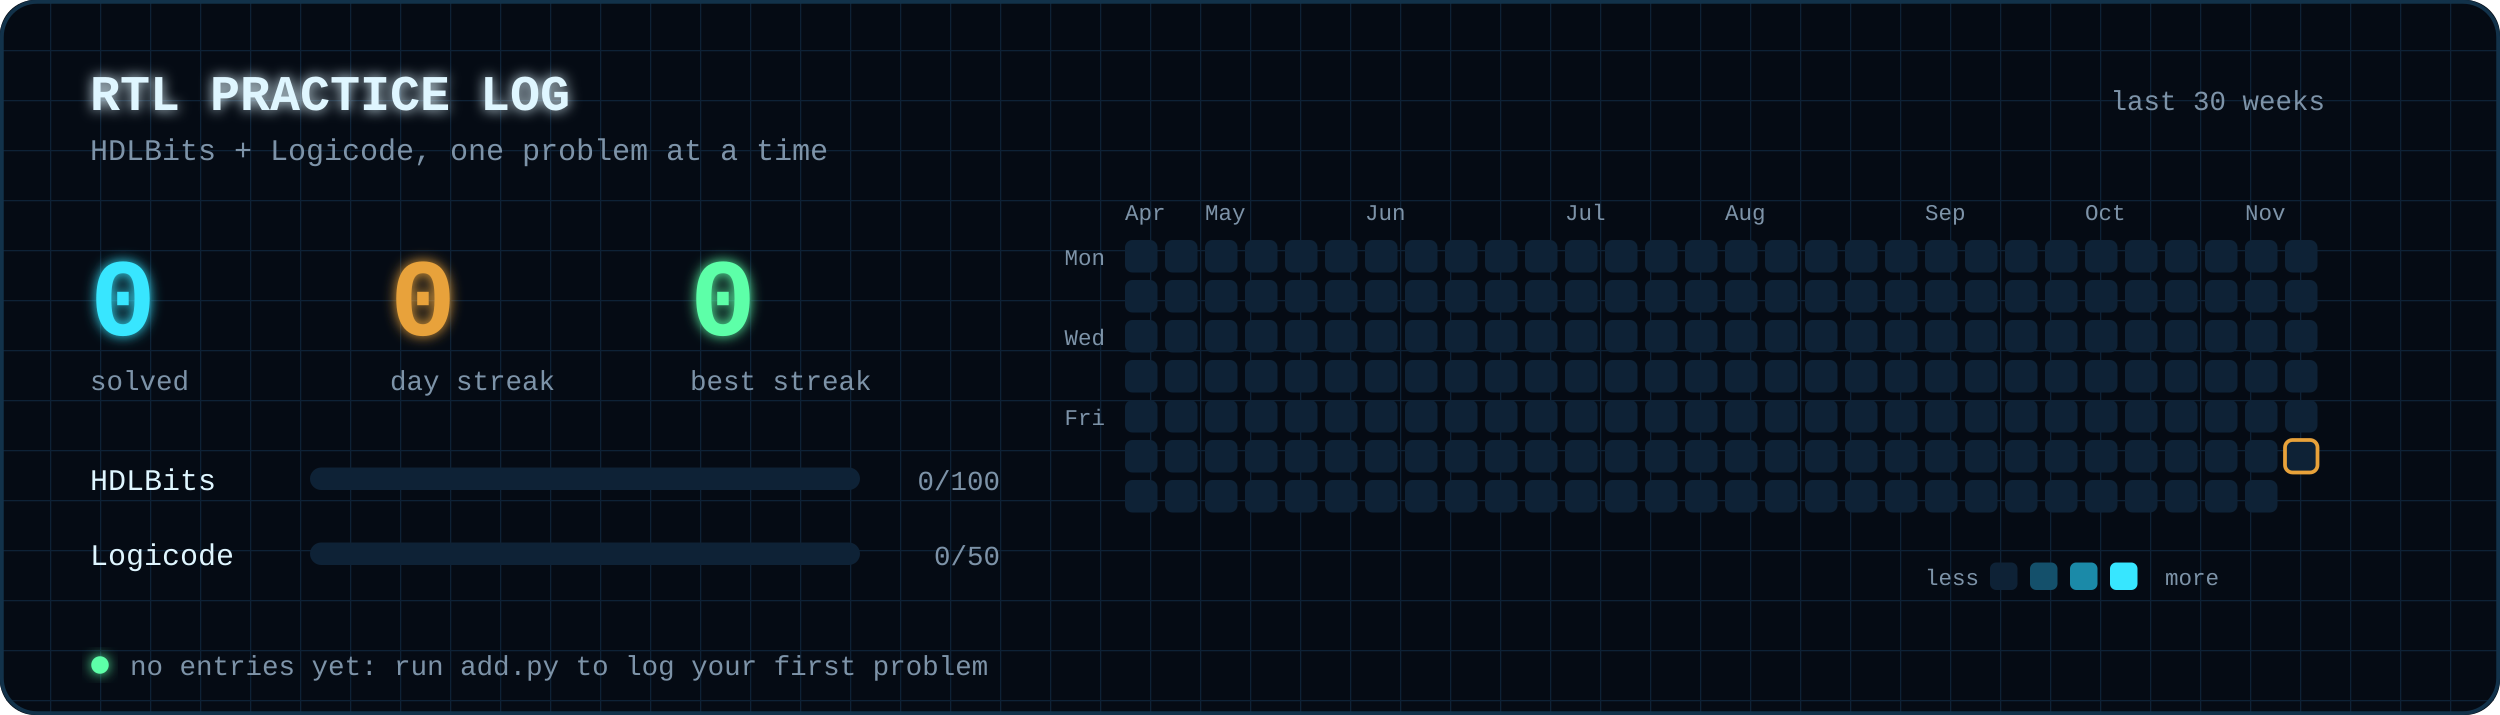
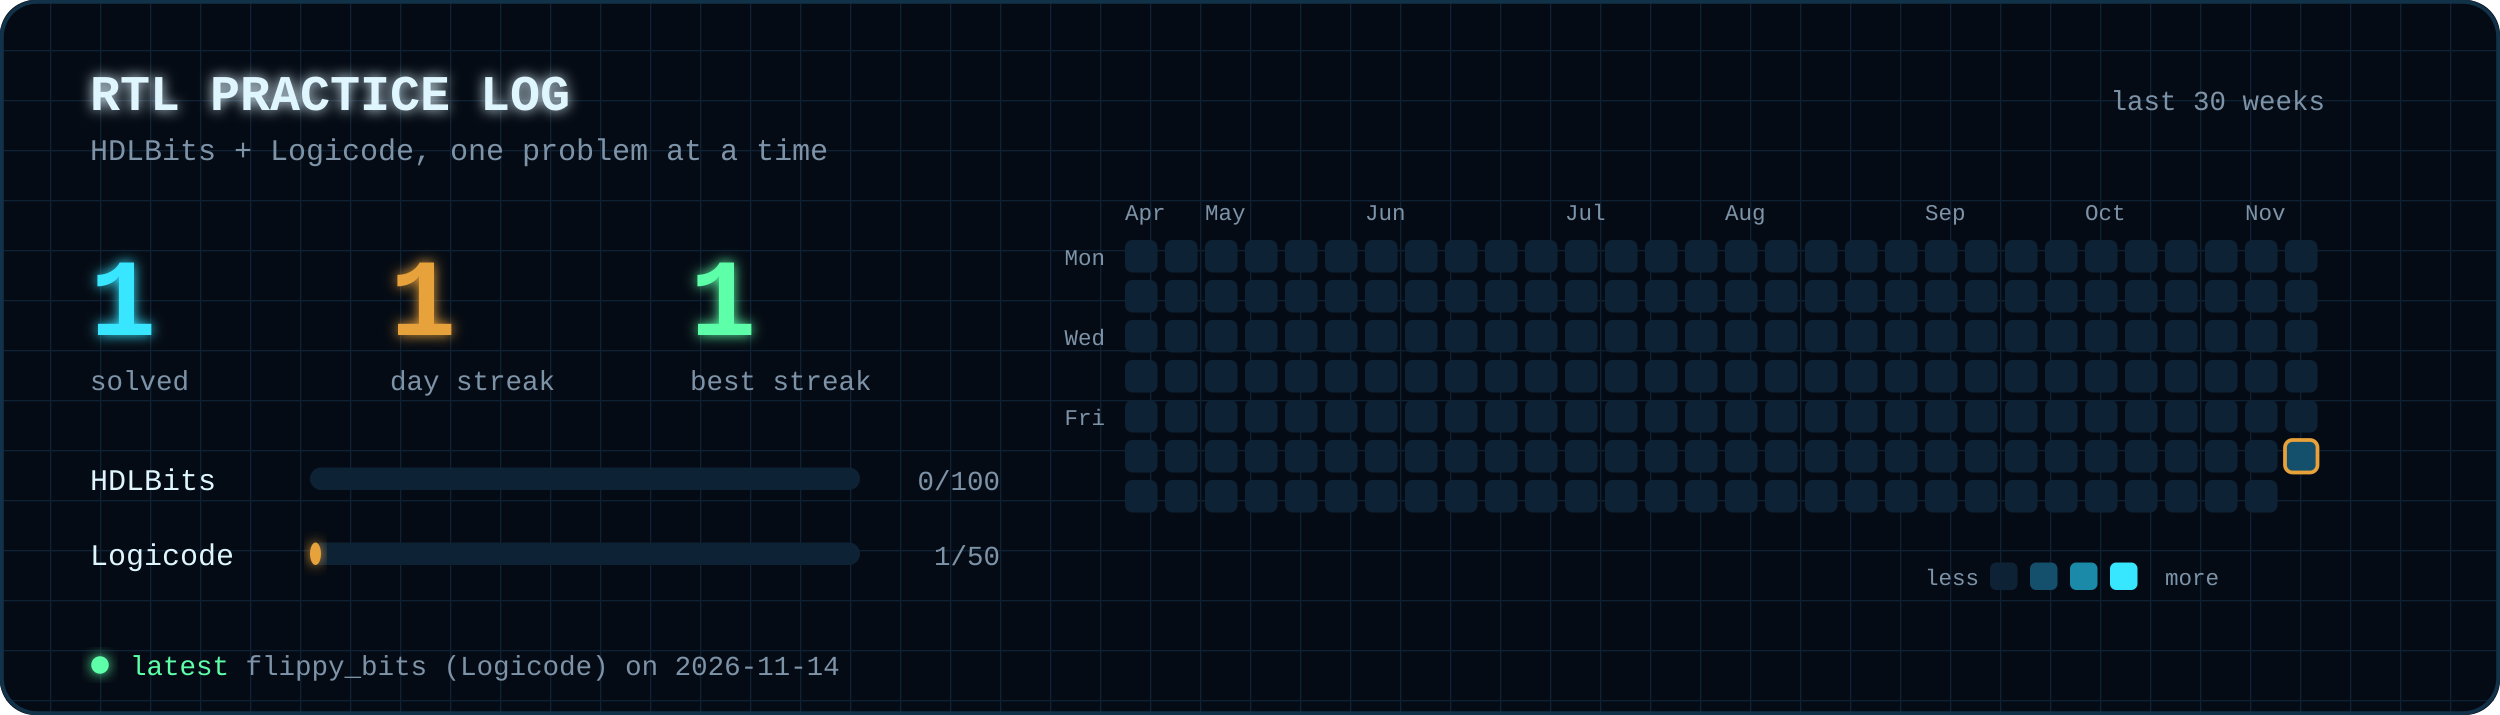
<svg xmlns="http://www.w3.org/2000/svg" viewBox="0 0 1000 286" width="1000" height="286" font-family="'JetBrains Mono','Fira Code',Consolas,'Courier New',monospace">
  <defs>
    <filter id="glow" x="-50%" y="-50%" width="200%" height="200%">
      <feGaussianBlur stdDeviation="2.5" result="b" />
      <feMerge>
        <feMergeNode in="b" />
        <feMergeNode in="SourceGraphic" />
      </feMerge>
    </filter>
    <pattern id="grid" width="20" height="20" patternUnits="userSpaceOnUse">
      <path d="M20 0H0V20" fill="none" stroke="#0e2236" stroke-width="1" />
    </pattern>
  </defs>
  <rect width="1000" height="286" rx="14" fill="#050b14" />
  <rect width="1000" height="286" rx="14" fill="url(#grid)" />
  <text x="36" y="44" font-size="20" font-weight="bold" fill="#dff6ff" text-anchor="start" filter="url(#glow)">RTL PRACTICE LOG</text>
  <text x="36" y="64" font-size="12" font-weight="normal" fill="#7d93a8" text-anchor="start">HDLBits + Logicode, one problem at a time</text>
  <text x="930" y="44" font-size="11" font-weight="normal" fill="#7d93a8" text-anchor="end">last 30 weeks</text>
-   <text x="36" y="134" font-size="44" font-weight="bold" fill="#37e6ff" text-anchor="start" filter="url(#glow)">0</text>
+   <text x="36" y="134" font-size="44" font-weight="bold" fill="#37e6ff" text-anchor="start" filter="url(#glow)">1</text>
  <text x="36" y="156" font-size="11" font-weight="normal" fill="#7d93a8" text-anchor="start">solved</text>
-   <text x="156" y="134" font-size="44" font-weight="bold" fill="#e8a23a" text-anchor="start" filter="url(#glow)">0</text>
+   <text x="156" y="134" font-size="44" font-weight="bold" fill="#e8a23a" text-anchor="start" filter="url(#glow)">1</text>
  <text x="156" y="156" font-size="11" font-weight="normal" fill="#7d93a8" text-anchor="start">day streak</text>
-   <text x="276" y="134" font-size="44" font-weight="bold" fill="#5dffa8" text-anchor="start" filter="url(#glow)">0</text>
+   <text x="276" y="134" font-size="44" font-weight="bold" fill="#5dffa8" text-anchor="start" filter="url(#glow)">1</text>
  <text x="276" y="156" font-size="11" font-weight="normal" fill="#7d93a8" text-anchor="start">best streak</text>
  <text x="36" y="196" font-size="12" font-weight="normal" fill="#dff6ff" text-anchor="start">HDLBits</text>
  <rect x="124" y="187" width="220" height="9" rx="4.5" fill="#0e2236" />
  <rect x="124" y="187" width="0.0" height="9" rx="4.5" fill="#37e6ff" filter="url(#glow)">
    <animate attributeName="width" from="0" to="0.0" dur="1.2s" fill="freeze" />
  </rect>
  <text x="400" y="196" font-size="11" font-weight="normal" fill="#7d93a8" text-anchor="end">0/100</text>
  <text x="36" y="226" font-size="12" font-weight="normal" fill="#dff6ff" text-anchor="start">Logicode</text>
  <rect x="124" y="217" width="220" height="9" rx="4.5" fill="#0e2236" />
-   <rect x="124" y="217" width="0.0" height="9" rx="4.5" fill="#e8a23a" filter="url(#glow)">
-     <animate attributeName="width" from="0" to="0.0" dur="1.2s" fill="freeze" />
-   </rect>
-   <text x="400" y="226" font-size="11" font-weight="normal" fill="#7d93a8" text-anchor="end">0/50</text>
+   <rect x="124" y="217" width="4.4" height="9" rx="4.5" fill="#e8a23a" filter="url(#glow)">
+     <animate attributeName="width" from="0" to="4.4" dur="1.2s" fill="freeze" />
+   </rect>
+   <text x="400" y="226" font-size="11" font-weight="normal" fill="#7d93a8" text-anchor="end">1/50</text>
  <text x="450" y="88" font-size="9" font-weight="normal" fill="#7d93a8" text-anchor="start">Apr</text>
  <rect x="450" y="96" width="13" height="13" rx="3" fill="#0e2236">
    <animate attributeName="opacity" values="0;0;1;1" keyTimes="0;0.000;0.090;1" dur="1.6s" fill="freeze" />
  </rect>
  <rect x="450" y="112" width="13" height="13" rx="3" fill="#0e2236">
    <animate attributeName="opacity" values="0;0;1;1" keyTimes="0;0.004;0.094;1" dur="1.6s" fill="freeze" />
  </rect>
  <rect x="450" y="128" width="13" height="13" rx="3" fill="#0e2236">
    <animate attributeName="opacity" values="0;0;1;1" keyTimes="0;0.007;0.098;1" dur="1.6s" fill="freeze" />
  </rect>
  <rect x="450" y="144" width="13" height="13" rx="3" fill="#0e2236">
    <animate attributeName="opacity" values="0;0;1;1" keyTimes="0;0.011;0.101;1" dur="1.6s" fill="freeze" />
  </rect>
  <rect x="450" y="160" width="13" height="13" rx="3" fill="#0e2236">
    <animate attributeName="opacity" values="0;0;1;1" keyTimes="0;0.015;0.105;1" dur="1.6s" fill="freeze" />
  </rect>
  <rect x="450" y="176" width="13" height="13" rx="3" fill="#0e2236">
    <animate attributeName="opacity" values="0;0;1;1" keyTimes="0;0.019;0.109;1" dur="1.6s" fill="freeze" />
  </rect>
  <rect x="450" y="192" width="13" height="13" rx="3" fill="#0e2236">
    <animate attributeName="opacity" values="0;0;1;1" keyTimes="0;0.023;0.113;1" dur="1.6s" fill="freeze" />
  </rect>
  <rect x="466" y="96" width="13" height="13" rx="3" fill="#0e2236">
    <animate attributeName="opacity" values="0;0;1;1" keyTimes="0;0.026;0.116;1" dur="1.6s" fill="freeze" />
  </rect>
  <rect x="466" y="112" width="13" height="13" rx="3" fill="#0e2236">
    <animate attributeName="opacity" values="0;0;1;1" keyTimes="0;0.030;0.120;1" dur="1.6s" fill="freeze" />
  </rect>
  <rect x="466" y="128" width="13" height="13" rx="3" fill="#0e2236">
    <animate attributeName="opacity" values="0;0;1;1" keyTimes="0;0.034;0.124;1" dur="1.6s" fill="freeze" />
  </rect>
  <rect x="466" y="144" width="13" height="13" rx="3" fill="#0e2236">
    <animate attributeName="opacity" values="0;0;1;1" keyTimes="0;0.037;0.128;1" dur="1.6s" fill="freeze" />
  </rect>
  <rect x="466" y="160" width="13" height="13" rx="3" fill="#0e2236">
    <animate attributeName="opacity" values="0;0;1;1" keyTimes="0;0.041;0.131;1" dur="1.6s" fill="freeze" />
  </rect>
  <rect x="466" y="176" width="13" height="13" rx="3" fill="#0e2236">
    <animate attributeName="opacity" values="0;0;1;1" keyTimes="0;0.045;0.135;1" dur="1.6s" fill="freeze" />
  </rect>
  <rect x="466" y="192" width="13" height="13" rx="3" fill="#0e2236">
    <animate attributeName="opacity" values="0;0;1;1" keyTimes="0;0.049;0.139;1" dur="1.6s" fill="freeze" />
  </rect>
  <text x="482" y="88" font-size="9" font-weight="normal" fill="#7d93a8" text-anchor="start">May</text>
  <rect x="482" y="96" width="13" height="13" rx="3" fill="#0e2236">
    <animate attributeName="opacity" values="0;0;1;1" keyTimes="0;0.052;0.142;1" dur="1.6s" fill="freeze" />
  </rect>
  <rect x="482" y="112" width="13" height="13" rx="3" fill="#0e2236">
    <animate attributeName="opacity" values="0;0;1;1" keyTimes="0;0.056;0.146;1" dur="1.6s" fill="freeze" />
  </rect>
  <rect x="482" y="128" width="13" height="13" rx="3" fill="#0e2236">
    <animate attributeName="opacity" values="0;0;1;1" keyTimes="0;0.060;0.150;1" dur="1.6s" fill="freeze" />
  </rect>
  <rect x="482" y="144" width="13" height="13" rx="3" fill="#0e2236">
    <animate attributeName="opacity" values="0;0;1;1" keyTimes="0;0.064;0.154;1" dur="1.6s" fill="freeze" />
  </rect>
  <rect x="482" y="160" width="13" height="13" rx="3" fill="#0e2236">
    <animate attributeName="opacity" values="0;0;1;1" keyTimes="0;0.067;0.157;1" dur="1.6s" fill="freeze" />
  </rect>
  <rect x="482" y="176" width="13" height="13" rx="3" fill="#0e2236">
    <animate attributeName="opacity" values="0;0;1;1" keyTimes="0;0.071;0.161;1" dur="1.6s" fill="freeze" />
  </rect>
  <rect x="482" y="192" width="13" height="13" rx="3" fill="#0e2236">
    <animate attributeName="opacity" values="0;0;1;1" keyTimes="0;0.075;0.165;1" dur="1.6s" fill="freeze" />
  </rect>
  <rect x="498" y="96" width="13" height="13" rx="3" fill="#0e2236">
    <animate attributeName="opacity" values="0;0;1;1" keyTimes="0;0.079;0.169;1" dur="1.6s" fill="freeze" />
  </rect>
  <rect x="498" y="112" width="13" height="13" rx="3" fill="#0e2236">
    <animate attributeName="opacity" values="0;0;1;1" keyTimes="0;0.083;0.172;1" dur="1.6s" fill="freeze" />
  </rect>
  <rect x="498" y="128" width="13" height="13" rx="3" fill="#0e2236">
    <animate attributeName="opacity" values="0;0;1;1" keyTimes="0;0.086;0.176;1" dur="1.6s" fill="freeze" />
  </rect>
  <rect x="498" y="144" width="13" height="13" rx="3" fill="#0e2236">
    <animate attributeName="opacity" values="0;0;1;1" keyTimes="0;0.090;0.180;1" dur="1.6s" fill="freeze" />
  </rect>
  <rect x="498" y="160" width="13" height="13" rx="3" fill="#0e2236">
    <animate attributeName="opacity" values="0;0;1;1" keyTimes="0;0.094;0.184;1" dur="1.6s" fill="freeze" />
  </rect>
  <rect x="498" y="176" width="13" height="13" rx="3" fill="#0e2236">
    <animate attributeName="opacity" values="0;0;1;1" keyTimes="0;0.097;0.188;1" dur="1.6s" fill="freeze" />
  </rect>
  <rect x="498" y="192" width="13" height="13" rx="3" fill="#0e2236">
    <animate attributeName="opacity" values="0;0;1;1" keyTimes="0;0.101;0.191;1" dur="1.6s" fill="freeze" />
  </rect>
  <rect x="514" y="96" width="13" height="13" rx="3" fill="#0e2236">
    <animate attributeName="opacity" values="0;0;1;1" keyTimes="0;0.105;0.195;1" dur="1.6s" fill="freeze" />
  </rect>
  <rect x="514" y="112" width="13" height="13" rx="3" fill="#0e2236">
    <animate attributeName="opacity" values="0;0;1;1" keyTimes="0;0.109;0.199;1" dur="1.6s" fill="freeze" />
  </rect>
  <rect x="514" y="128" width="13" height="13" rx="3" fill="#0e2236">
    <animate attributeName="opacity" values="0;0;1;1" keyTimes="0;0.112;0.202;1" dur="1.6s" fill="freeze" />
  </rect>
  <rect x="514" y="144" width="13" height="13" rx="3" fill="#0e2236">
    <animate attributeName="opacity" values="0;0;1;1" keyTimes="0;0.116;0.206;1" dur="1.6s" fill="freeze" />
  </rect>
  <rect x="514" y="160" width="13" height="13" rx="3" fill="#0e2236">
    <animate attributeName="opacity" values="0;0;1;1" keyTimes="0;0.120;0.210;1" dur="1.6s" fill="freeze" />
  </rect>
  <rect x="514" y="176" width="13" height="13" rx="3" fill="#0e2236">
    <animate attributeName="opacity" values="0;0;1;1" keyTimes="0;0.124;0.214;1" dur="1.6s" fill="freeze" />
  </rect>
  <rect x="514" y="192" width="13" height="13" rx="3" fill="#0e2236">
    <animate attributeName="opacity" values="0;0;1;1" keyTimes="0;0.128;0.217;1" dur="1.6s" fill="freeze" />
  </rect>
  <rect x="530" y="96" width="13" height="13" rx="3" fill="#0e2236">
    <animate attributeName="opacity" values="0;0;1;1" keyTimes="0;0.131;0.221;1" dur="1.6s" fill="freeze" />
  </rect>
  <rect x="530" y="112" width="13" height="13" rx="3" fill="#0e2236">
    <animate attributeName="opacity" values="0;0;1;1" keyTimes="0;0.135;0.225;1" dur="1.6s" fill="freeze" />
  </rect>
  <rect x="530" y="128" width="13" height="13" rx="3" fill="#0e2236">
    <animate attributeName="opacity" values="0;0;1;1" keyTimes="0;0.139;0.229;1" dur="1.6s" fill="freeze" />
  </rect>
  <rect x="530" y="144" width="13" height="13" rx="3" fill="#0e2236">
    <animate attributeName="opacity" values="0;0;1;1" keyTimes="0;0.142;0.232;1" dur="1.6s" fill="freeze" />
  </rect>
  <rect x="530" y="160" width="13" height="13" rx="3" fill="#0e2236">
    <animate attributeName="opacity" values="0;0;1;1" keyTimes="0;0.146;0.236;1" dur="1.6s" fill="freeze" />
  </rect>
  <rect x="530" y="176" width="13" height="13" rx="3" fill="#0e2236">
    <animate attributeName="opacity" values="0;0;1;1" keyTimes="0;0.150;0.240;1" dur="1.6s" fill="freeze" />
  </rect>
  <rect x="530" y="192" width="13" height="13" rx="3" fill="#0e2236">
    <animate attributeName="opacity" values="0;0;1;1" keyTimes="0;0.154;0.244;1" dur="1.6s" fill="freeze" />
  </rect>
  <text x="546" y="88" font-size="9" font-weight="normal" fill="#7d93a8" text-anchor="start">Jun</text>
  <rect x="546" y="96" width="13" height="13" rx="3" fill="#0e2236">
    <animate attributeName="opacity" values="0;0;1;1" keyTimes="0;0.158;0.247;1" dur="1.6s" fill="freeze" />
  </rect>
  <rect x="546" y="112" width="13" height="13" rx="3" fill="#0e2236">
    <animate attributeName="opacity" values="0;0;1;1" keyTimes="0;0.161;0.251;1" dur="1.6s" fill="freeze" />
  </rect>
  <rect x="546" y="128" width="13" height="13" rx="3" fill="#0e2236">
    <animate attributeName="opacity" values="0;0;1;1" keyTimes="0;0.165;0.255;1" dur="1.6s" fill="freeze" />
  </rect>
  <rect x="546" y="144" width="13" height="13" rx="3" fill="#0e2236">
    <animate attributeName="opacity" values="0;0;1;1" keyTimes="0;0.169;0.259;1" dur="1.6s" fill="freeze" />
  </rect>
  <rect x="546" y="160" width="13" height="13" rx="3" fill="#0e2236">
    <animate attributeName="opacity" values="0;0;1;1" keyTimes="0;0.173;0.263;1" dur="1.6s" fill="freeze" />
  </rect>
  <rect x="546" y="176" width="13" height="13" rx="3" fill="#0e2236">
    <animate attributeName="opacity" values="0;0;1;1" keyTimes="0;0.176;0.266;1" dur="1.6s" fill="freeze" />
  </rect>
  <rect x="546" y="192" width="13" height="13" rx="3" fill="#0e2236">
    <animate attributeName="opacity" values="0;0;1;1" keyTimes="0;0.180;0.270;1" dur="1.6s" fill="freeze" />
  </rect>
  <rect x="562" y="96" width="13" height="13" rx="3" fill="#0e2236">
    <animate attributeName="opacity" values="0;0;1;1" keyTimes="0;0.184;0.274;1" dur="1.6s" fill="freeze" />
  </rect>
  <rect x="562" y="112" width="13" height="13" rx="3" fill="#0e2236">
    <animate attributeName="opacity" values="0;0;1;1" keyTimes="0;0.187;0.277;1" dur="1.6s" fill="freeze" />
  </rect>
  <rect x="562" y="128" width="13" height="13" rx="3" fill="#0e2236">
    <animate attributeName="opacity" values="0;0;1;1" keyTimes="0;0.191;0.281;1" dur="1.6s" fill="freeze" />
  </rect>
  <rect x="562" y="144" width="13" height="13" rx="3" fill="#0e2236">
    <animate attributeName="opacity" values="0;0;1;1" keyTimes="0;0.195;0.285;1" dur="1.6s" fill="freeze" />
  </rect>
  <rect x="562" y="160" width="13" height="13" rx="3" fill="#0e2236">
    <animate attributeName="opacity" values="0;0;1;1" keyTimes="0;0.199;0.289;1" dur="1.6s" fill="freeze" />
  </rect>
  <rect x="562" y="176" width="13" height="13" rx="3" fill="#0e2236">
    <animate attributeName="opacity" values="0;0;1;1" keyTimes="0;0.202;0.292;1" dur="1.6s" fill="freeze" />
  </rect>
  <rect x="562" y="192" width="13" height="13" rx="3" fill="#0e2236">
    <animate attributeName="opacity" values="0;0;1;1" keyTimes="0;0.206;0.296;1" dur="1.6s" fill="freeze" />
  </rect>
  <rect x="578" y="96" width="13" height="13" rx="3" fill="#0e2236">
    <animate attributeName="opacity" values="0;0;1;1" keyTimes="0;0.210;0.300;1" dur="1.6s" fill="freeze" />
  </rect>
  <rect x="578" y="112" width="13" height="13" rx="3" fill="#0e2236">
    <animate attributeName="opacity" values="0;0;1;1" keyTimes="0;0.214;0.304;1" dur="1.6s" fill="freeze" />
  </rect>
  <rect x="578" y="128" width="13" height="13" rx="3" fill="#0e2236">
    <animate attributeName="opacity" values="0;0;1;1" keyTimes="0;0.217;0.307;1" dur="1.6s" fill="freeze" />
  </rect>
  <rect x="578" y="144" width="13" height="13" rx="3" fill="#0e2236">
    <animate attributeName="opacity" values="0;0;1;1" keyTimes="0;0.221;0.311;1" dur="1.6s" fill="freeze" />
  </rect>
  <rect x="578" y="160" width="13" height="13" rx="3" fill="#0e2236">
    <animate attributeName="opacity" values="0;0;1;1" keyTimes="0;0.225;0.315;1" dur="1.6s" fill="freeze" />
  </rect>
  <rect x="578" y="176" width="13" height="13" rx="3" fill="#0e2236">
    <animate attributeName="opacity" values="0;0;1;1" keyTimes="0;0.229;0.319;1" dur="1.6s" fill="freeze" />
  </rect>
  <rect x="578" y="192" width="13" height="13" rx="3" fill="#0e2236">
    <animate attributeName="opacity" values="0;0;1;1" keyTimes="0;0.232;0.323;1" dur="1.6s" fill="freeze" />
  </rect>
  <rect x="594" y="96" width="13" height="13" rx="3" fill="#0e2236">
    <animate attributeName="opacity" values="0;0;1;1" keyTimes="0;0.236;0.326;1" dur="1.6s" fill="freeze" />
  </rect>
  <rect x="594" y="112" width="13" height="13" rx="3" fill="#0e2236">
    <animate attributeName="opacity" values="0;0;1;1" keyTimes="0;0.240;0.330;1" dur="1.6s" fill="freeze" />
  </rect>
  <rect x="594" y="128" width="13" height="13" rx="3" fill="#0e2236">
    <animate attributeName="opacity" values="0;0;1;1" keyTimes="0;0.244;0.334;1" dur="1.6s" fill="freeze" />
  </rect>
  <rect x="594" y="144" width="13" height="13" rx="3" fill="#0e2236">
    <animate attributeName="opacity" values="0;0;1;1" keyTimes="0;0.247;0.338;1" dur="1.6s" fill="freeze" />
  </rect>
  <rect x="594" y="160" width="13" height="13" rx="3" fill="#0e2236">
    <animate attributeName="opacity" values="0;0;1;1" keyTimes="0;0.251;0.341;1" dur="1.6s" fill="freeze" />
  </rect>
  <rect x="594" y="176" width="13" height="13" rx="3" fill="#0e2236">
    <animate attributeName="opacity" values="0;0;1;1" keyTimes="0;0.255;0.345;1" dur="1.6s" fill="freeze" />
  </rect>
  <rect x="594" y="192" width="13" height="13" rx="3" fill="#0e2236">
    <animate attributeName="opacity" values="0;0;1;1" keyTimes="0;0.259;0.349;1" dur="1.6s" fill="freeze" />
  </rect>
  <rect x="610" y="96" width="13" height="13" rx="3" fill="#0e2236">
    <animate attributeName="opacity" values="0;0;1;1" keyTimes="0;0.262;0.352;1" dur="1.6s" fill="freeze" />
  </rect>
  <rect x="610" y="112" width="13" height="13" rx="3" fill="#0e2236">
    <animate attributeName="opacity" values="0;0;1;1" keyTimes="0;0.266;0.356;1" dur="1.6s" fill="freeze" />
  </rect>
  <rect x="610" y="128" width="13" height="13" rx="3" fill="#0e2236">
    <animate attributeName="opacity" values="0;0;1;1" keyTimes="0;0.270;0.360;1" dur="1.6s" fill="freeze" />
  </rect>
  <rect x="610" y="144" width="13" height="13" rx="3" fill="#0e2236">
    <animate attributeName="opacity" values="0;0;1;1" keyTimes="0;0.274;0.364;1" dur="1.6s" fill="freeze" />
  </rect>
  <rect x="610" y="160" width="13" height="13" rx="3" fill="#0e2236">
    <animate attributeName="opacity" values="0;0;1;1" keyTimes="0;0.277;0.367;1" dur="1.6s" fill="freeze" />
  </rect>
  <rect x="610" y="176" width="13" height="13" rx="3" fill="#0e2236">
    <animate attributeName="opacity" values="0;0;1;1" keyTimes="0;0.281;0.371;1" dur="1.6s" fill="freeze" />
  </rect>
  <rect x="610" y="192" width="13" height="13" rx="3" fill="#0e2236">
    <animate attributeName="opacity" values="0;0;1;1" keyTimes="0;0.285;0.375;1" dur="1.6s" fill="freeze" />
  </rect>
  <text x="626" y="88" font-size="9" font-weight="normal" fill="#7d93a8" text-anchor="start">Jul</text>
  <rect x="626" y="96" width="13" height="13" rx="3" fill="#0e2236">
    <animate attributeName="opacity" values="0;0;1;1" keyTimes="0;0.289;0.379;1" dur="1.6s" fill="freeze" />
  </rect>
  <rect x="626" y="112" width="13" height="13" rx="3" fill="#0e2236">
    <animate attributeName="opacity" values="0;0;1;1" keyTimes="0;0.292;0.382;1" dur="1.6s" fill="freeze" />
  </rect>
  <rect x="626" y="128" width="13" height="13" rx="3" fill="#0e2236">
    <animate attributeName="opacity" values="0;0;1;1" keyTimes="0;0.296;0.386;1" dur="1.6s" fill="freeze" />
  </rect>
  <rect x="626" y="144" width="13" height="13" rx="3" fill="#0e2236">
    <animate attributeName="opacity" values="0;0;1;1" keyTimes="0;0.300;0.390;1" dur="1.6s" fill="freeze" />
  </rect>
  <rect x="626" y="160" width="13" height="13" rx="3" fill="#0e2236">
    <animate attributeName="opacity" values="0;0;1;1" keyTimes="0;0.304;0.394;1" dur="1.6s" fill="freeze" />
  </rect>
  <rect x="626" y="176" width="13" height="13" rx="3" fill="#0e2236">
    <animate attributeName="opacity" values="0;0;1;1" keyTimes="0;0.307;0.397;1" dur="1.6s" fill="freeze" />
  </rect>
  <rect x="626" y="192" width="13" height="13" rx="3" fill="#0e2236">
    <animate attributeName="opacity" values="0;0;1;1" keyTimes="0;0.311;0.401;1" dur="1.6s" fill="freeze" />
  </rect>
  <rect x="642" y="96" width="13" height="13" rx="3" fill="#0e2236">
    <animate attributeName="opacity" values="0;0;1;1" keyTimes="0;0.315;0.405;1" dur="1.6s" fill="freeze" />
  </rect>
  <rect x="642" y="112" width="13" height="13" rx="3" fill="#0e2236">
    <animate attributeName="opacity" values="0;0;1;1" keyTimes="0;0.319;0.409;1" dur="1.6s" fill="freeze" />
  </rect>
  <rect x="642" y="128" width="13" height="13" rx="3" fill="#0e2236">
    <animate attributeName="opacity" values="0;0;1;1" keyTimes="0;0.323;0.412;1" dur="1.6s" fill="freeze" />
  </rect>
  <rect x="642" y="144" width="13" height="13" rx="3" fill="#0e2236">
    <animate attributeName="opacity" values="0;0;1;1" keyTimes="0;0.326;0.416;1" dur="1.6s" fill="freeze" />
  </rect>
  <rect x="642" y="160" width="13" height="13" rx="3" fill="#0e2236">
    <animate attributeName="opacity" values="0;0;1;1" keyTimes="0;0.330;0.420;1" dur="1.6s" fill="freeze" />
  </rect>
  <rect x="642" y="176" width="13" height="13" rx="3" fill="#0e2236">
    <animate attributeName="opacity" values="0;0;1;1" keyTimes="0;0.334;0.424;1" dur="1.6s" fill="freeze" />
  </rect>
  <rect x="642" y="192" width="13" height="13" rx="3" fill="#0e2236">
    <animate attributeName="opacity" values="0;0;1;1" keyTimes="0;0.338;0.427;1" dur="1.6s" fill="freeze" />
  </rect>
  <rect x="658" y="96" width="13" height="13" rx="3" fill="#0e2236">
    <animate attributeName="opacity" values="0;0;1;1" keyTimes="0;0.341;0.431;1" dur="1.6s" fill="freeze" />
  </rect>
  <rect x="658" y="112" width="13" height="13" rx="3" fill="#0e2236">
    <animate attributeName="opacity" values="0;0;1;1" keyTimes="0;0.345;0.435;1" dur="1.6s" fill="freeze" />
  </rect>
  <rect x="658" y="128" width="13" height="13" rx="3" fill="#0e2236">
    <animate attributeName="opacity" values="0;0;1;1" keyTimes="0;0.349;0.439;1" dur="1.6s" fill="freeze" />
  </rect>
  <rect x="658" y="144" width="13" height="13" rx="3" fill="#0e2236">
    <animate attributeName="opacity" values="0;0;1;1" keyTimes="0;0.353;0.443;1" dur="1.6s" fill="freeze" />
  </rect>
  <rect x="658" y="160" width="13" height="13" rx="3" fill="#0e2236">
    <animate attributeName="opacity" values="0;0;1;1" keyTimes="0;0.356;0.446;1" dur="1.6s" fill="freeze" />
  </rect>
  <rect x="658" y="176" width="13" height="13" rx="3" fill="#0e2236">
    <animate attributeName="opacity" values="0;0;1;1" keyTimes="0;0.360;0.450;1" dur="1.6s" fill="freeze" />
  </rect>
  <rect x="658" y="192" width="13" height="13" rx="3" fill="#0e2236">
    <animate attributeName="opacity" values="0;0;1;1" keyTimes="0;0.364;0.454;1" dur="1.6s" fill="freeze" />
  </rect>
  <rect x="674" y="96" width="13" height="13" rx="3" fill="#0e2236">
    <animate attributeName="opacity" values="0;0;1;1" keyTimes="0;0.367;0.457;1" dur="1.6s" fill="freeze" />
  </rect>
  <rect x="674" y="112" width="13" height="13" rx="3" fill="#0e2236">
    <animate attributeName="opacity" values="0;0;1;1" keyTimes="0;0.371;0.461;1" dur="1.6s" fill="freeze" />
  </rect>
  <rect x="674" y="128" width="13" height="13" rx="3" fill="#0e2236">
    <animate attributeName="opacity" values="0;0;1;1" keyTimes="0;0.375;0.465;1" dur="1.6s" fill="freeze" />
  </rect>
  <rect x="674" y="144" width="13" height="13" rx="3" fill="#0e2236">
    <animate attributeName="opacity" values="0;0;1;1" keyTimes="0;0.379;0.469;1" dur="1.6s" fill="freeze" />
  </rect>
  <rect x="674" y="160" width="13" height="13" rx="3" fill="#0e2236">
    <animate attributeName="opacity" values="0;0;1;1" keyTimes="0;0.382;0.472;1" dur="1.6s" fill="freeze" />
  </rect>
  <rect x="674" y="176" width="13" height="13" rx="3" fill="#0e2236">
    <animate attributeName="opacity" values="0;0;1;1" keyTimes="0;0.386;0.476;1" dur="1.6s" fill="freeze" />
  </rect>
  <rect x="674" y="192" width="13" height="13" rx="3" fill="#0e2236">
    <animate attributeName="opacity" values="0;0;1;1" keyTimes="0;0.390;0.480;1" dur="1.6s" fill="freeze" />
  </rect>
  <text x="690" y="88" font-size="9" font-weight="normal" fill="#7d93a8" text-anchor="start">Aug</text>
  <rect x="690" y="96" width="13" height="13" rx="3" fill="#0e2236">
    <animate attributeName="opacity" values="0;0;1;1" keyTimes="0;0.394;0.484;1" dur="1.6s" fill="freeze" />
  </rect>
  <rect x="690" y="112" width="13" height="13" rx="3" fill="#0e2236">
    <animate attributeName="opacity" values="0;0;1;1" keyTimes="0;0.397;0.487;1" dur="1.6s" fill="freeze" />
  </rect>
  <rect x="690" y="128" width="13" height="13" rx="3" fill="#0e2236">
    <animate attributeName="opacity" values="0;0;1;1" keyTimes="0;0.401;0.491;1" dur="1.6s" fill="freeze" />
  </rect>
  <rect x="690" y="144" width="13" height="13" rx="3" fill="#0e2236">
    <animate attributeName="opacity" values="0;0;1;1" keyTimes="0;0.405;0.495;1" dur="1.6s" fill="freeze" />
  </rect>
  <rect x="690" y="160" width="13" height="13" rx="3" fill="#0e2236">
    <animate attributeName="opacity" values="0;0;1;1" keyTimes="0;0.409;0.499;1" dur="1.6s" fill="freeze" />
  </rect>
  <rect x="690" y="176" width="13" height="13" rx="3" fill="#0e2236">
    <animate attributeName="opacity" values="0;0;1;1" keyTimes="0;0.412;0.502;1" dur="1.6s" fill="freeze" />
  </rect>
  <rect x="690" y="192" width="13" height="13" rx="3" fill="#0e2236">
    <animate attributeName="opacity" values="0;0;1;1" keyTimes="0;0.416;0.506;1" dur="1.6s" fill="freeze" />
  </rect>
  <rect x="706" y="96" width="13" height="13" rx="3" fill="#0e2236">
    <animate attributeName="opacity" values="0;0;1;1" keyTimes="0;0.420;0.510;1" dur="1.6s" fill="freeze" />
  </rect>
  <rect x="706" y="112" width="13" height="13" rx="3" fill="#0e2236">
    <animate attributeName="opacity" values="0;0;1;1" keyTimes="0;0.424;0.514;1" dur="1.6s" fill="freeze" />
  </rect>
  <rect x="706" y="128" width="13" height="13" rx="3" fill="#0e2236">
    <animate attributeName="opacity" values="0;0;1;1" keyTimes="0;0.427;0.517;1" dur="1.6s" fill="freeze" />
  </rect>
  <rect x="706" y="144" width="13" height="13" rx="3" fill="#0e2236">
    <animate attributeName="opacity" values="0;0;1;1" keyTimes="0;0.431;0.521;1" dur="1.6s" fill="freeze" />
  </rect>
  <rect x="706" y="160" width="13" height="13" rx="3" fill="#0e2236">
    <animate attributeName="opacity" values="0;0;1;1" keyTimes="0;0.435;0.525;1" dur="1.6s" fill="freeze" />
  </rect>
  <rect x="706" y="176" width="13" height="13" rx="3" fill="#0e2236">
    <animate attributeName="opacity" values="0;0;1;1" keyTimes="0;0.439;0.529;1" dur="1.6s" fill="freeze" />
  </rect>
  <rect x="706" y="192" width="13" height="13" rx="3" fill="#0e2236">
    <animate attributeName="opacity" values="0;0;1;1" keyTimes="0;0.442;0.532;1" dur="1.6s" fill="freeze" />
  </rect>
  <rect x="722" y="96" width="13" height="13" rx="3" fill="#0e2236">
    <animate attributeName="opacity" values="0;0;1;1" keyTimes="0;0.446;0.536;1" dur="1.6s" fill="freeze" />
  </rect>
  <rect x="722" y="112" width="13" height="13" rx="3" fill="#0e2236">
    <animate attributeName="opacity" values="0;0;1;1" keyTimes="0;0.450;0.540;1" dur="1.6s" fill="freeze" />
  </rect>
  <rect x="722" y="128" width="13" height="13" rx="3" fill="#0e2236">
    <animate attributeName="opacity" values="0;0;1;1" keyTimes="0;0.454;0.544;1" dur="1.6s" fill="freeze" />
  </rect>
  <rect x="722" y="144" width="13" height="13" rx="3" fill="#0e2236">
    <animate attributeName="opacity" values="0;0;1;1" keyTimes="0;0.457;0.547;1" dur="1.6s" fill="freeze" />
  </rect>
  <rect x="722" y="160" width="13" height="13" rx="3" fill="#0e2236">
    <animate attributeName="opacity" values="0;0;1;1" keyTimes="0;0.461;0.551;1" dur="1.6s" fill="freeze" />
  </rect>
  <rect x="722" y="176" width="13" height="13" rx="3" fill="#0e2236">
    <animate attributeName="opacity" values="0;0;1;1" keyTimes="0;0.465;0.555;1" dur="1.6s" fill="freeze" />
  </rect>
  <rect x="722" y="192" width="13" height="13" rx="3" fill="#0e2236">
    <animate attributeName="opacity" values="0;0;1;1" keyTimes="0;0.469;0.559;1" dur="1.6s" fill="freeze" />
  </rect>
  <rect x="738" y="96" width="13" height="13" rx="3" fill="#0e2236">
    <animate attributeName="opacity" values="0;0;1;1" keyTimes="0;0.472;0.562;1" dur="1.6s" fill="freeze" />
  </rect>
  <rect x="738" y="112" width="13" height="13" rx="3" fill="#0e2236">
    <animate attributeName="opacity" values="0;0;1;1" keyTimes="0;0.476;0.566;1" dur="1.6s" fill="freeze" />
  </rect>
  <rect x="738" y="128" width="13" height="13" rx="3" fill="#0e2236">
    <animate attributeName="opacity" values="0;0;1;1" keyTimes="0;0.480;0.570;1" dur="1.6s" fill="freeze" />
  </rect>
  <rect x="738" y="144" width="13" height="13" rx="3" fill="#0e2236">
    <animate attributeName="opacity" values="0;0;1;1" keyTimes="0;0.484;0.574;1" dur="1.6s" fill="freeze" />
  </rect>
  <rect x="738" y="160" width="13" height="13" rx="3" fill="#0e2236">
    <animate attributeName="opacity" values="0;0;1;1" keyTimes="0;0.487;0.578;1" dur="1.6s" fill="freeze" />
  </rect>
  <rect x="738" y="176" width="13" height="13" rx="3" fill="#0e2236">
    <animate attributeName="opacity" values="0;0;1;1" keyTimes="0;0.491;0.581;1" dur="1.6s" fill="freeze" />
  </rect>
  <rect x="738" y="192" width="13" height="13" rx="3" fill="#0e2236">
    <animate attributeName="opacity" values="0;0;1;1" keyTimes="0;0.495;0.585;1" dur="1.6s" fill="freeze" />
  </rect>
  <rect x="754" y="96" width="13" height="13" rx="3" fill="#0e2236">
    <animate attributeName="opacity" values="0;0;1;1" keyTimes="0;0.499;0.589;1" dur="1.6s" fill="freeze" />
  </rect>
  <rect x="754" y="112" width="13" height="13" rx="3" fill="#0e2236">
    <animate attributeName="opacity" values="0;0;1;1" keyTimes="0;0.502;0.592;1" dur="1.6s" fill="freeze" />
  </rect>
  <rect x="754" y="128" width="13" height="13" rx="3" fill="#0e2236">
    <animate attributeName="opacity" values="0;0;1;1" keyTimes="0;0.506;0.596;1" dur="1.6s" fill="freeze" />
  </rect>
  <rect x="754" y="144" width="13" height="13" rx="3" fill="#0e2236">
    <animate attributeName="opacity" values="0;0;1;1" keyTimes="0;0.510;0.600;1" dur="1.6s" fill="freeze" />
  </rect>
  <rect x="754" y="160" width="13" height="13" rx="3" fill="#0e2236">
    <animate attributeName="opacity" values="0;0;1;1" keyTimes="0;0.514;0.604;1" dur="1.6s" fill="freeze" />
  </rect>
  <rect x="754" y="176" width="13" height="13" rx="3" fill="#0e2236">
    <animate attributeName="opacity" values="0;0;1;1" keyTimes="0;0.517;0.607;1" dur="1.6s" fill="freeze" />
  </rect>
  <rect x="754" y="192" width="13" height="13" rx="3" fill="#0e2236">
    <animate attributeName="opacity" values="0;0;1;1" keyTimes="0;0.521;0.611;1" dur="1.6s" fill="freeze" />
  </rect>
  <text x="770" y="88" font-size="9" font-weight="normal" fill="#7d93a8" text-anchor="start">Sep</text>
  <rect x="770" y="96" width="13" height="13" rx="3" fill="#0e2236">
    <animate attributeName="opacity" values="0;0;1;1" keyTimes="0;0.525;0.615;1" dur="1.6s" fill="freeze" />
  </rect>
  <rect x="770" y="112" width="13" height="13" rx="3" fill="#0e2236">
    <animate attributeName="opacity" values="0;0;1;1" keyTimes="0;0.529;0.619;1" dur="1.6s" fill="freeze" />
  </rect>
  <rect x="770" y="128" width="13" height="13" rx="3" fill="#0e2236">
    <animate attributeName="opacity" values="0;0;1;1" keyTimes="0;0.532;0.622;1" dur="1.6s" fill="freeze" />
  </rect>
  <rect x="770" y="144" width="13" height="13" rx="3" fill="#0e2236">
    <animate attributeName="opacity" values="0;0;1;1" keyTimes="0;0.536;0.626;1" dur="1.6s" fill="freeze" />
  </rect>
  <rect x="770" y="160" width="13" height="13" rx="3" fill="#0e2236">
    <animate attributeName="opacity" values="0;0;1;1" keyTimes="0;0.540;0.630;1" dur="1.6s" fill="freeze" />
  </rect>
  <rect x="770" y="176" width="13" height="13" rx="3" fill="#0e2236">
    <animate attributeName="opacity" values="0;0;1;1" keyTimes="0;0.544;0.634;1" dur="1.6s" fill="freeze" />
  </rect>
  <rect x="770" y="192" width="13" height="13" rx="3" fill="#0e2236">
    <animate attributeName="opacity" values="0;0;1;1" keyTimes="0;0.547;0.637;1" dur="1.6s" fill="freeze" />
  </rect>
  <rect x="786" y="96" width="13" height="13" rx="3" fill="#0e2236">
    <animate attributeName="opacity" values="0;0;1;1" keyTimes="0;0.551;0.641;1" dur="1.6s" fill="freeze" />
  </rect>
  <rect x="786" y="112" width="13" height="13" rx="3" fill="#0e2236">
    <animate attributeName="opacity" values="0;0;1;1" keyTimes="0;0.555;0.645;1" dur="1.6s" fill="freeze" />
  </rect>
  <rect x="786" y="128" width="13" height="13" rx="3" fill="#0e2236">
    <animate attributeName="opacity" values="0;0;1;1" keyTimes="0;0.559;0.649;1" dur="1.6s" fill="freeze" />
  </rect>
  <rect x="786" y="144" width="13" height="13" rx="3" fill="#0e2236">
    <animate attributeName="opacity" values="0;0;1;1" keyTimes="0;0.562;0.652;1" dur="1.6s" fill="freeze" />
  </rect>
  <rect x="786" y="160" width="13" height="13" rx="3" fill="#0e2236">
    <animate attributeName="opacity" values="0;0;1;1" keyTimes="0;0.566;0.656;1" dur="1.6s" fill="freeze" />
  </rect>
  <rect x="786" y="176" width="13" height="13" rx="3" fill="#0e2236">
    <animate attributeName="opacity" values="0;0;1;1" keyTimes="0;0.570;0.660;1" dur="1.6s" fill="freeze" />
  </rect>
  <rect x="786" y="192" width="13" height="13" rx="3" fill="#0e2236">
    <animate attributeName="opacity" values="0;0;1;1" keyTimes="0;0.574;0.664;1" dur="1.6s" fill="freeze" />
  </rect>
  <rect x="802" y="96" width="13" height="13" rx="3" fill="#0e2236">
    <animate attributeName="opacity" values="0;0;1;1" keyTimes="0;0.578;0.667;1" dur="1.6s" fill="freeze" />
  </rect>
  <rect x="802" y="112" width="13" height="13" rx="3" fill="#0e2236">
    <animate attributeName="opacity" values="0;0;1;1" keyTimes="0;0.581;0.671;1" dur="1.6s" fill="freeze" />
  </rect>
  <rect x="802" y="128" width="13" height="13" rx="3" fill="#0e2236">
    <animate attributeName="opacity" values="0;0;1;1" keyTimes="0;0.585;0.675;1" dur="1.6s" fill="freeze" />
  </rect>
  <rect x="802" y="144" width="13" height="13" rx="3" fill="#0e2236">
    <animate attributeName="opacity" values="0;0;1;1" keyTimes="0;0.589;0.679;1" dur="1.6s" fill="freeze" />
  </rect>
  <rect x="802" y="160" width="13" height="13" rx="3" fill="#0e2236">
    <animate attributeName="opacity" values="0;0;1;1" keyTimes="0;0.593;0.682;1" dur="1.6s" fill="freeze" />
  </rect>
  <rect x="802" y="176" width="13" height="13" rx="3" fill="#0e2236">
    <animate attributeName="opacity" values="0;0;1;1" keyTimes="0;0.596;0.686;1" dur="1.6s" fill="freeze" />
  </rect>
  <rect x="802" y="192" width="13" height="13" rx="3" fill="#0e2236">
    <animate attributeName="opacity" values="0;0;1;1" keyTimes="0;0.600;0.690;1" dur="1.6s" fill="freeze" />
  </rect>
  <rect x="818" y="96" width="13" height="13" rx="3" fill="#0e2236">
    <animate attributeName="opacity" values="0;0;1;1" keyTimes="0;0.604;0.694;1" dur="1.6s" fill="freeze" />
  </rect>
  <rect x="818" y="112" width="13" height="13" rx="3" fill="#0e2236">
    <animate attributeName="opacity" values="0;0;1;1" keyTimes="0;0.607;0.697;1" dur="1.6s" fill="freeze" />
  </rect>
  <rect x="818" y="128" width="13" height="13" rx="3" fill="#0e2236">
    <animate attributeName="opacity" values="0;0;1;1" keyTimes="0;0.611;0.701;1" dur="1.6s" fill="freeze" />
  </rect>
  <rect x="818" y="144" width="13" height="13" rx="3" fill="#0e2236">
    <animate attributeName="opacity" values="0;0;1;1" keyTimes="0;0.615;0.705;1" dur="1.6s" fill="freeze" />
  </rect>
  <rect x="818" y="160" width="13" height="13" rx="3" fill="#0e2236">
    <animate attributeName="opacity" values="0;0;1;1" keyTimes="0;0.619;0.709;1" dur="1.6s" fill="freeze" />
  </rect>
  <rect x="818" y="176" width="13" height="13" rx="3" fill="#0e2236">
    <animate attributeName="opacity" values="0;0;1;1" keyTimes="0;0.622;0.712;1" dur="1.6s" fill="freeze" />
  </rect>
  <rect x="818" y="192" width="13" height="13" rx="3" fill="#0e2236">
    <animate attributeName="opacity" values="0;0;1;1" keyTimes="0;0.626;0.716;1" dur="1.6s" fill="freeze" />
  </rect>
  <text x="834" y="88" font-size="9" font-weight="normal" fill="#7d93a8" text-anchor="start">Oct</text>
  <rect x="834" y="96" width="13" height="13" rx="3" fill="#0e2236">
    <animate attributeName="opacity" values="0;0;1;1" keyTimes="0;0.630;0.720;1" dur="1.6s" fill="freeze" />
  </rect>
  <rect x="834" y="112" width="13" height="13" rx="3" fill="#0e2236">
    <animate attributeName="opacity" values="0;0;1;1" keyTimes="0;0.634;0.724;1" dur="1.6s" fill="freeze" />
  </rect>
  <rect x="834" y="128" width="13" height="13" rx="3" fill="#0e2236">
    <animate attributeName="opacity" values="0;0;1;1" keyTimes="0;0.637;0.727;1" dur="1.6s" fill="freeze" />
  </rect>
  <rect x="834" y="144" width="13" height="13" rx="3" fill="#0e2236">
    <animate attributeName="opacity" values="0;0;1;1" keyTimes="0;0.641;0.731;1" dur="1.6s" fill="freeze" />
  </rect>
  <rect x="834" y="160" width="13" height="13" rx="3" fill="#0e2236">
    <animate attributeName="opacity" values="0;0;1;1" keyTimes="0;0.645;0.735;1" dur="1.6s" fill="freeze" />
  </rect>
  <rect x="834" y="176" width="13" height="13" rx="3" fill="#0e2236">
    <animate attributeName="opacity" values="0;0;1;1" keyTimes="0;0.649;0.739;1" dur="1.6s" fill="freeze" />
  </rect>
  <rect x="834" y="192" width="13" height="13" rx="3" fill="#0e2236">
    <animate attributeName="opacity" values="0;0;1;1" keyTimes="0;0.652;0.742;1" dur="1.6s" fill="freeze" />
  </rect>
  <rect x="850" y="96" width="13" height="13" rx="3" fill="#0e2236">
    <animate attributeName="opacity" values="0;0;1;1" keyTimes="0;0.656;0.746;1" dur="1.6s" fill="freeze" />
  </rect>
  <rect x="850" y="112" width="13" height="13" rx="3" fill="#0e2236">
    <animate attributeName="opacity" values="0;0;1;1" keyTimes="0;0.660;0.750;1" dur="1.6s" fill="freeze" />
  </rect>
  <rect x="850" y="128" width="13" height="13" rx="3" fill="#0e2236">
    <animate attributeName="opacity" values="0;0;1;1" keyTimes="0;0.664;0.754;1" dur="1.6s" fill="freeze" />
  </rect>
  <rect x="850" y="144" width="13" height="13" rx="3" fill="#0e2236">
    <animate attributeName="opacity" values="0;0;1;1" keyTimes="0;0.667;0.757;1" dur="1.6s" fill="freeze" />
  </rect>
  <rect x="850" y="160" width="13" height="13" rx="3" fill="#0e2236">
    <animate attributeName="opacity" values="0;0;1;1" keyTimes="0;0.671;0.761;1" dur="1.6s" fill="freeze" />
  </rect>
  <rect x="850" y="176" width="13" height="13" rx="3" fill="#0e2236">
    <animate attributeName="opacity" values="0;0;1;1" keyTimes="0;0.675;0.765;1" dur="1.6s" fill="freeze" />
  </rect>
  <rect x="850" y="192" width="13" height="13" rx="3" fill="#0e2236">
    <animate attributeName="opacity" values="0;0;1;1" keyTimes="0;0.679;0.769;1" dur="1.6s" fill="freeze" />
  </rect>
  <rect x="866" y="96" width="13" height="13" rx="3" fill="#0e2236">
    <animate attributeName="opacity" values="0;0;1;1" keyTimes="0;0.682;0.772;1" dur="1.6s" fill="freeze" />
  </rect>
  <rect x="866" y="112" width="13" height="13" rx="3" fill="#0e2236">
    <animate attributeName="opacity" values="0;0;1;1" keyTimes="0;0.686;0.776;1" dur="1.6s" fill="freeze" />
  </rect>
  <rect x="866" y="128" width="13" height="13" rx="3" fill="#0e2236">
    <animate attributeName="opacity" values="0;0;1;1" keyTimes="0;0.690;0.780;1" dur="1.6s" fill="freeze" />
  </rect>
  <rect x="866" y="144" width="13" height="13" rx="3" fill="#0e2236">
    <animate attributeName="opacity" values="0;0;1;1" keyTimes="0;0.694;0.784;1" dur="1.6s" fill="freeze" />
  </rect>
  <rect x="866" y="160" width="13" height="13" rx="3" fill="#0e2236">
    <animate attributeName="opacity" values="0;0;1;1" keyTimes="0;0.698;0.787;1" dur="1.6s" fill="freeze" />
  </rect>
  <rect x="866" y="176" width="13" height="13" rx="3" fill="#0e2236">
    <animate attributeName="opacity" values="0;0;1;1" keyTimes="0;0.701;0.791;1" dur="1.6s" fill="freeze" />
  </rect>
  <rect x="866" y="192" width="13" height="13" rx="3" fill="#0e2236">
    <animate attributeName="opacity" values="0;0;1;1" keyTimes="0;0.705;0.795;1" dur="1.6s" fill="freeze" />
  </rect>
  <rect x="882" y="96" width="13" height="13" rx="3" fill="#0e2236">
    <animate attributeName="opacity" values="0;0;1;1" keyTimes="0;0.709;0.799;1" dur="1.6s" fill="freeze" />
  </rect>
  <rect x="882" y="112" width="13" height="13" rx="3" fill="#0e2236">
    <animate attributeName="opacity" values="0;0;1;1" keyTimes="0;0.713;0.802;1" dur="1.6s" fill="freeze" />
  </rect>
  <rect x="882" y="128" width="13" height="13" rx="3" fill="#0e2236">
    <animate attributeName="opacity" values="0;0;1;1" keyTimes="0;0.716;0.806;1" dur="1.6s" fill="freeze" />
  </rect>
  <rect x="882" y="144" width="13" height="13" rx="3" fill="#0e2236">
    <animate attributeName="opacity" values="0;0;1;1" keyTimes="0;0.720;0.810;1" dur="1.6s" fill="freeze" />
  </rect>
  <rect x="882" y="160" width="13" height="13" rx="3" fill="#0e2236">
    <animate attributeName="opacity" values="0;0;1;1" keyTimes="0;0.724;0.814;1" dur="1.6s" fill="freeze" />
  </rect>
  <rect x="882" y="176" width="13" height="13" rx="3" fill="#0e2236">
    <animate attributeName="opacity" values="0;0;1;1" keyTimes="0;0.727;0.817;1" dur="1.6s" fill="freeze" />
  </rect>
  <rect x="882" y="192" width="13" height="13" rx="3" fill="#0e2236">
    <animate attributeName="opacity" values="0;0;1;1" keyTimes="0;0.731;0.821;1" dur="1.6s" fill="freeze" />
  </rect>
  <text x="898" y="88" font-size="9" font-weight="normal" fill="#7d93a8" text-anchor="start">Nov</text>
  <rect x="898" y="96" width="13" height="13" rx="3" fill="#0e2236">
    <animate attributeName="opacity" values="0;0;1;1" keyTimes="0;0.735;0.825;1" dur="1.6s" fill="freeze" />
  </rect>
  <rect x="898" y="112" width="13" height="13" rx="3" fill="#0e2236">
    <animate attributeName="opacity" values="0;0;1;1" keyTimes="0;0.739;0.829;1" dur="1.6s" fill="freeze" />
  </rect>
  <rect x="898" y="128" width="13" height="13" rx="3" fill="#0e2236">
    <animate attributeName="opacity" values="0;0;1;1" keyTimes="0;0.742;0.832;1" dur="1.6s" fill="freeze" />
  </rect>
  <rect x="898" y="144" width="13" height="13" rx="3" fill="#0e2236">
    <animate attributeName="opacity" values="0;0;1;1" keyTimes="0;0.746;0.836;1" dur="1.6s" fill="freeze" />
  </rect>
  <rect x="898" y="160" width="13" height="13" rx="3" fill="#0e2236">
    <animate attributeName="opacity" values="0;0;1;1" keyTimes="0;0.750;0.840;1" dur="1.6s" fill="freeze" />
  </rect>
  <rect x="898" y="176" width="13" height="13" rx="3" fill="#0e2236">
    <animate attributeName="opacity" values="0;0;1;1" keyTimes="0;0.754;0.844;1" dur="1.6s" fill="freeze" />
  </rect>
  <rect x="898" y="192" width="13" height="13" rx="3" fill="#0e2236">
    <animate attributeName="opacity" values="0;0;1;1" keyTimes="0;0.757;0.847;1" dur="1.6s" fill="freeze" />
  </rect>
  <rect x="914" y="96" width="13" height="13" rx="3" fill="#0e2236">
    <animate attributeName="opacity" values="0;0;1;1" keyTimes="0;0.761;0.851;1" dur="1.6s" fill="freeze" />
  </rect>
  <rect x="914" y="112" width="13" height="13" rx="3" fill="#0e2236">
    <animate attributeName="opacity" values="0;0;1;1" keyTimes="0;0.765;0.855;1" dur="1.6s" fill="freeze" />
  </rect>
  <rect x="914" y="128" width="13" height="13" rx="3" fill="#0e2236">
    <animate attributeName="opacity" values="0;0;1;1" keyTimes="0;0.769;0.859;1" dur="1.6s" fill="freeze" />
  </rect>
  <rect x="914" y="144" width="13" height="13" rx="3" fill="#0e2236">
    <animate attributeName="opacity" values="0;0;1;1" keyTimes="0;0.772;0.862;1" dur="1.6s" fill="freeze" />
  </rect>
  <rect x="914" y="160" width="13" height="13" rx="3" fill="#0e2236">
    <animate attributeName="opacity" values="0;0;1;1" keyTimes="0;0.776;0.866;1" dur="1.6s" fill="freeze" />
  </rect>
-   <rect x="914" y="176" width="13" height="13" rx="3" fill="#0e2236" stroke="#e8a23a" stroke-width="1.5">
+   <rect x="914" y="176" width="13" height="13" rx="3" fill="#14506b" stroke="#e8a23a" stroke-width="1.5">
    <animate attributeName="opacity" values="0;0;1;1" keyTimes="0;0.780;0.870;1" dur="1.6s" fill="freeze" />
  </rect>
  <text x="442" y="106" font-size="9" font-weight="normal" fill="#7d93a8" text-anchor="end">Mon</text>
  <text x="442" y="138" font-size="9" font-weight="normal" fill="#7d93a8" text-anchor="end">Wed</text>
  <text x="442" y="170" font-size="9" font-weight="normal" fill="#7d93a8" text-anchor="end">Fri</text>
  <text x="770" y="234" font-size="9" font-weight="normal" fill="#7d93a8" text-anchor="start">less</text>
  <rect x="796" y="225" width="11" height="11" rx="2.5" fill="#0e2236" />
  <rect x="812" y="225" width="11" height="11" rx="2.5" fill="#14506b" />
  <rect x="828" y="225" width="11" height="11" rx="2.5" fill="#1b8aa8" />
  <rect x="844" y="225" width="11" height="11" rx="2.5" fill="#37e6ff" />
  <text x="866" y="234" font-size="9" font-weight="normal" fill="#7d93a8" text-anchor="start">more</text>
  <circle cx="40" cy="266" r="3.5" fill="#5dffa8" filter="url(#glow)">
    <animate attributeName="opacity" values="1;.2;1" dur="1.4s" repeatCount="indefinite" />
  </circle>
-   <text x="52" y="270" font-size="11" font-weight="normal" fill="#7d93a8" text-anchor="start">no entries yet: run add.py to log your first problem</text>
+   <text x="52" y="270" font-size="11" fill="#7d93a8">
+     <tspan fill="#5dffa8">latest</tspan>  flippy_bits (Logicode) on 2026-11-14</text>
  <rect x=".75" y=".75" width="998.5" height="284.5" rx="14" fill="none" stroke="#12324a" stroke-width="1.5" />
</svg>
